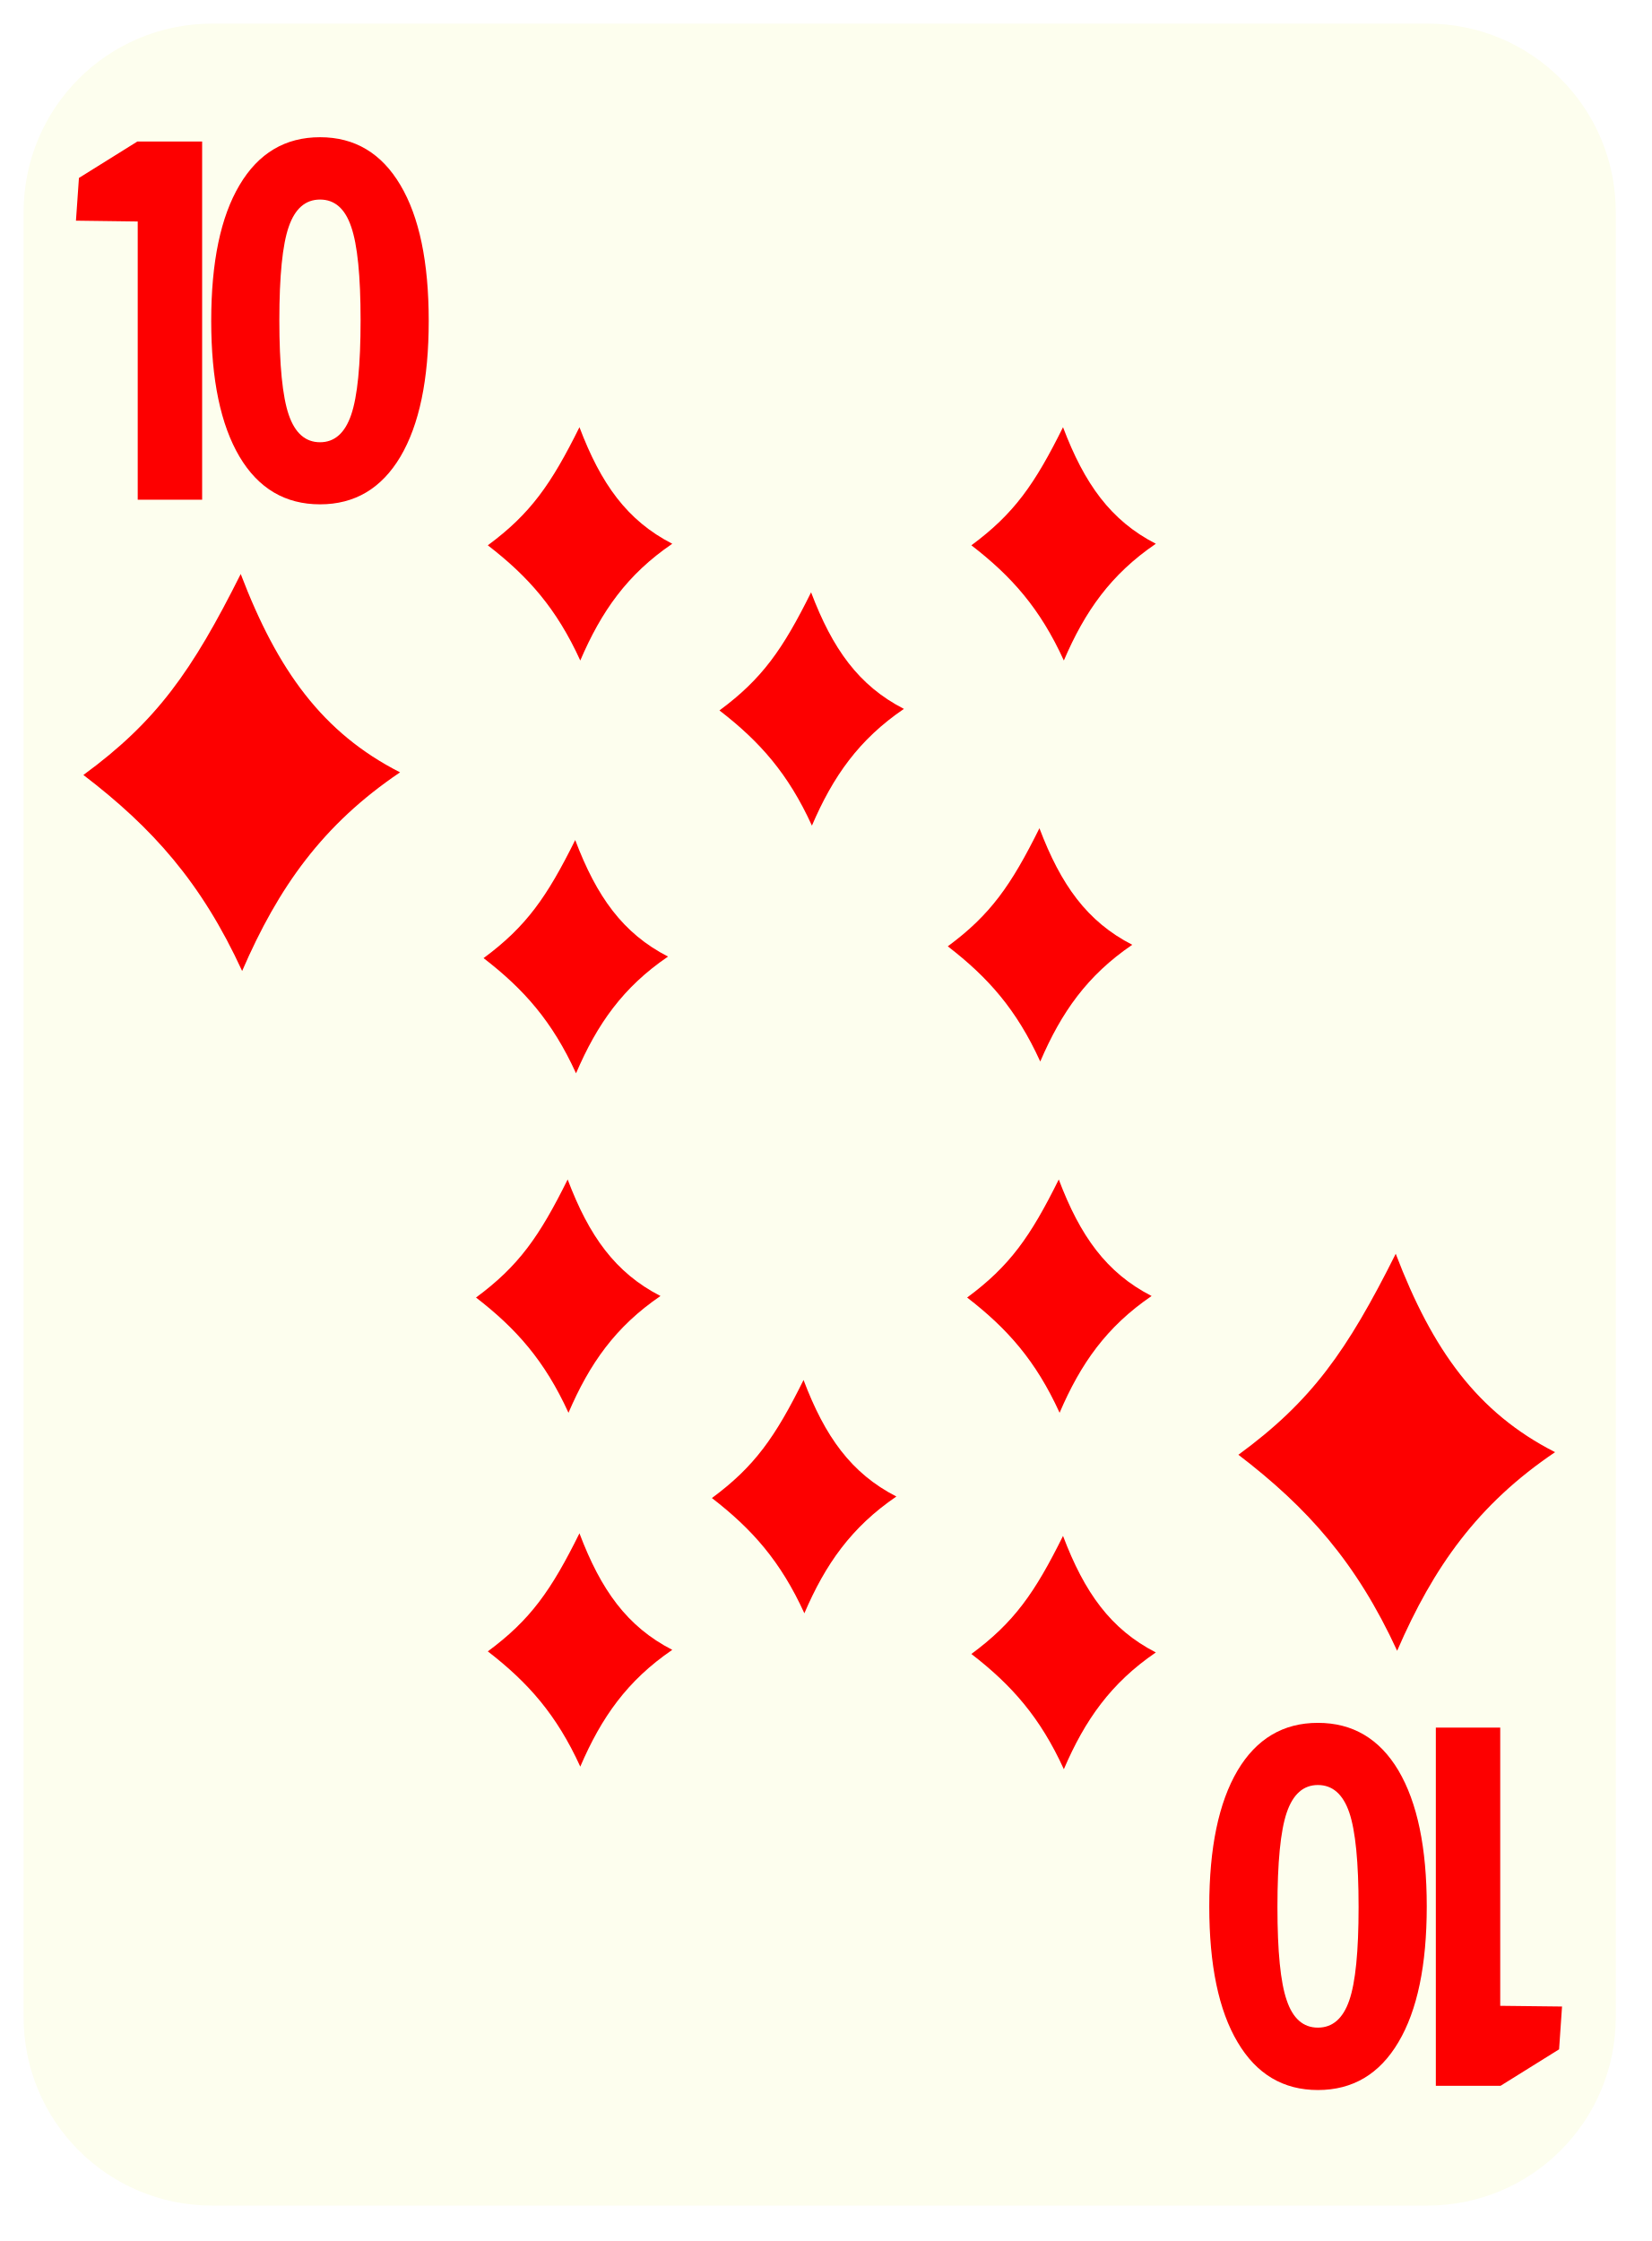
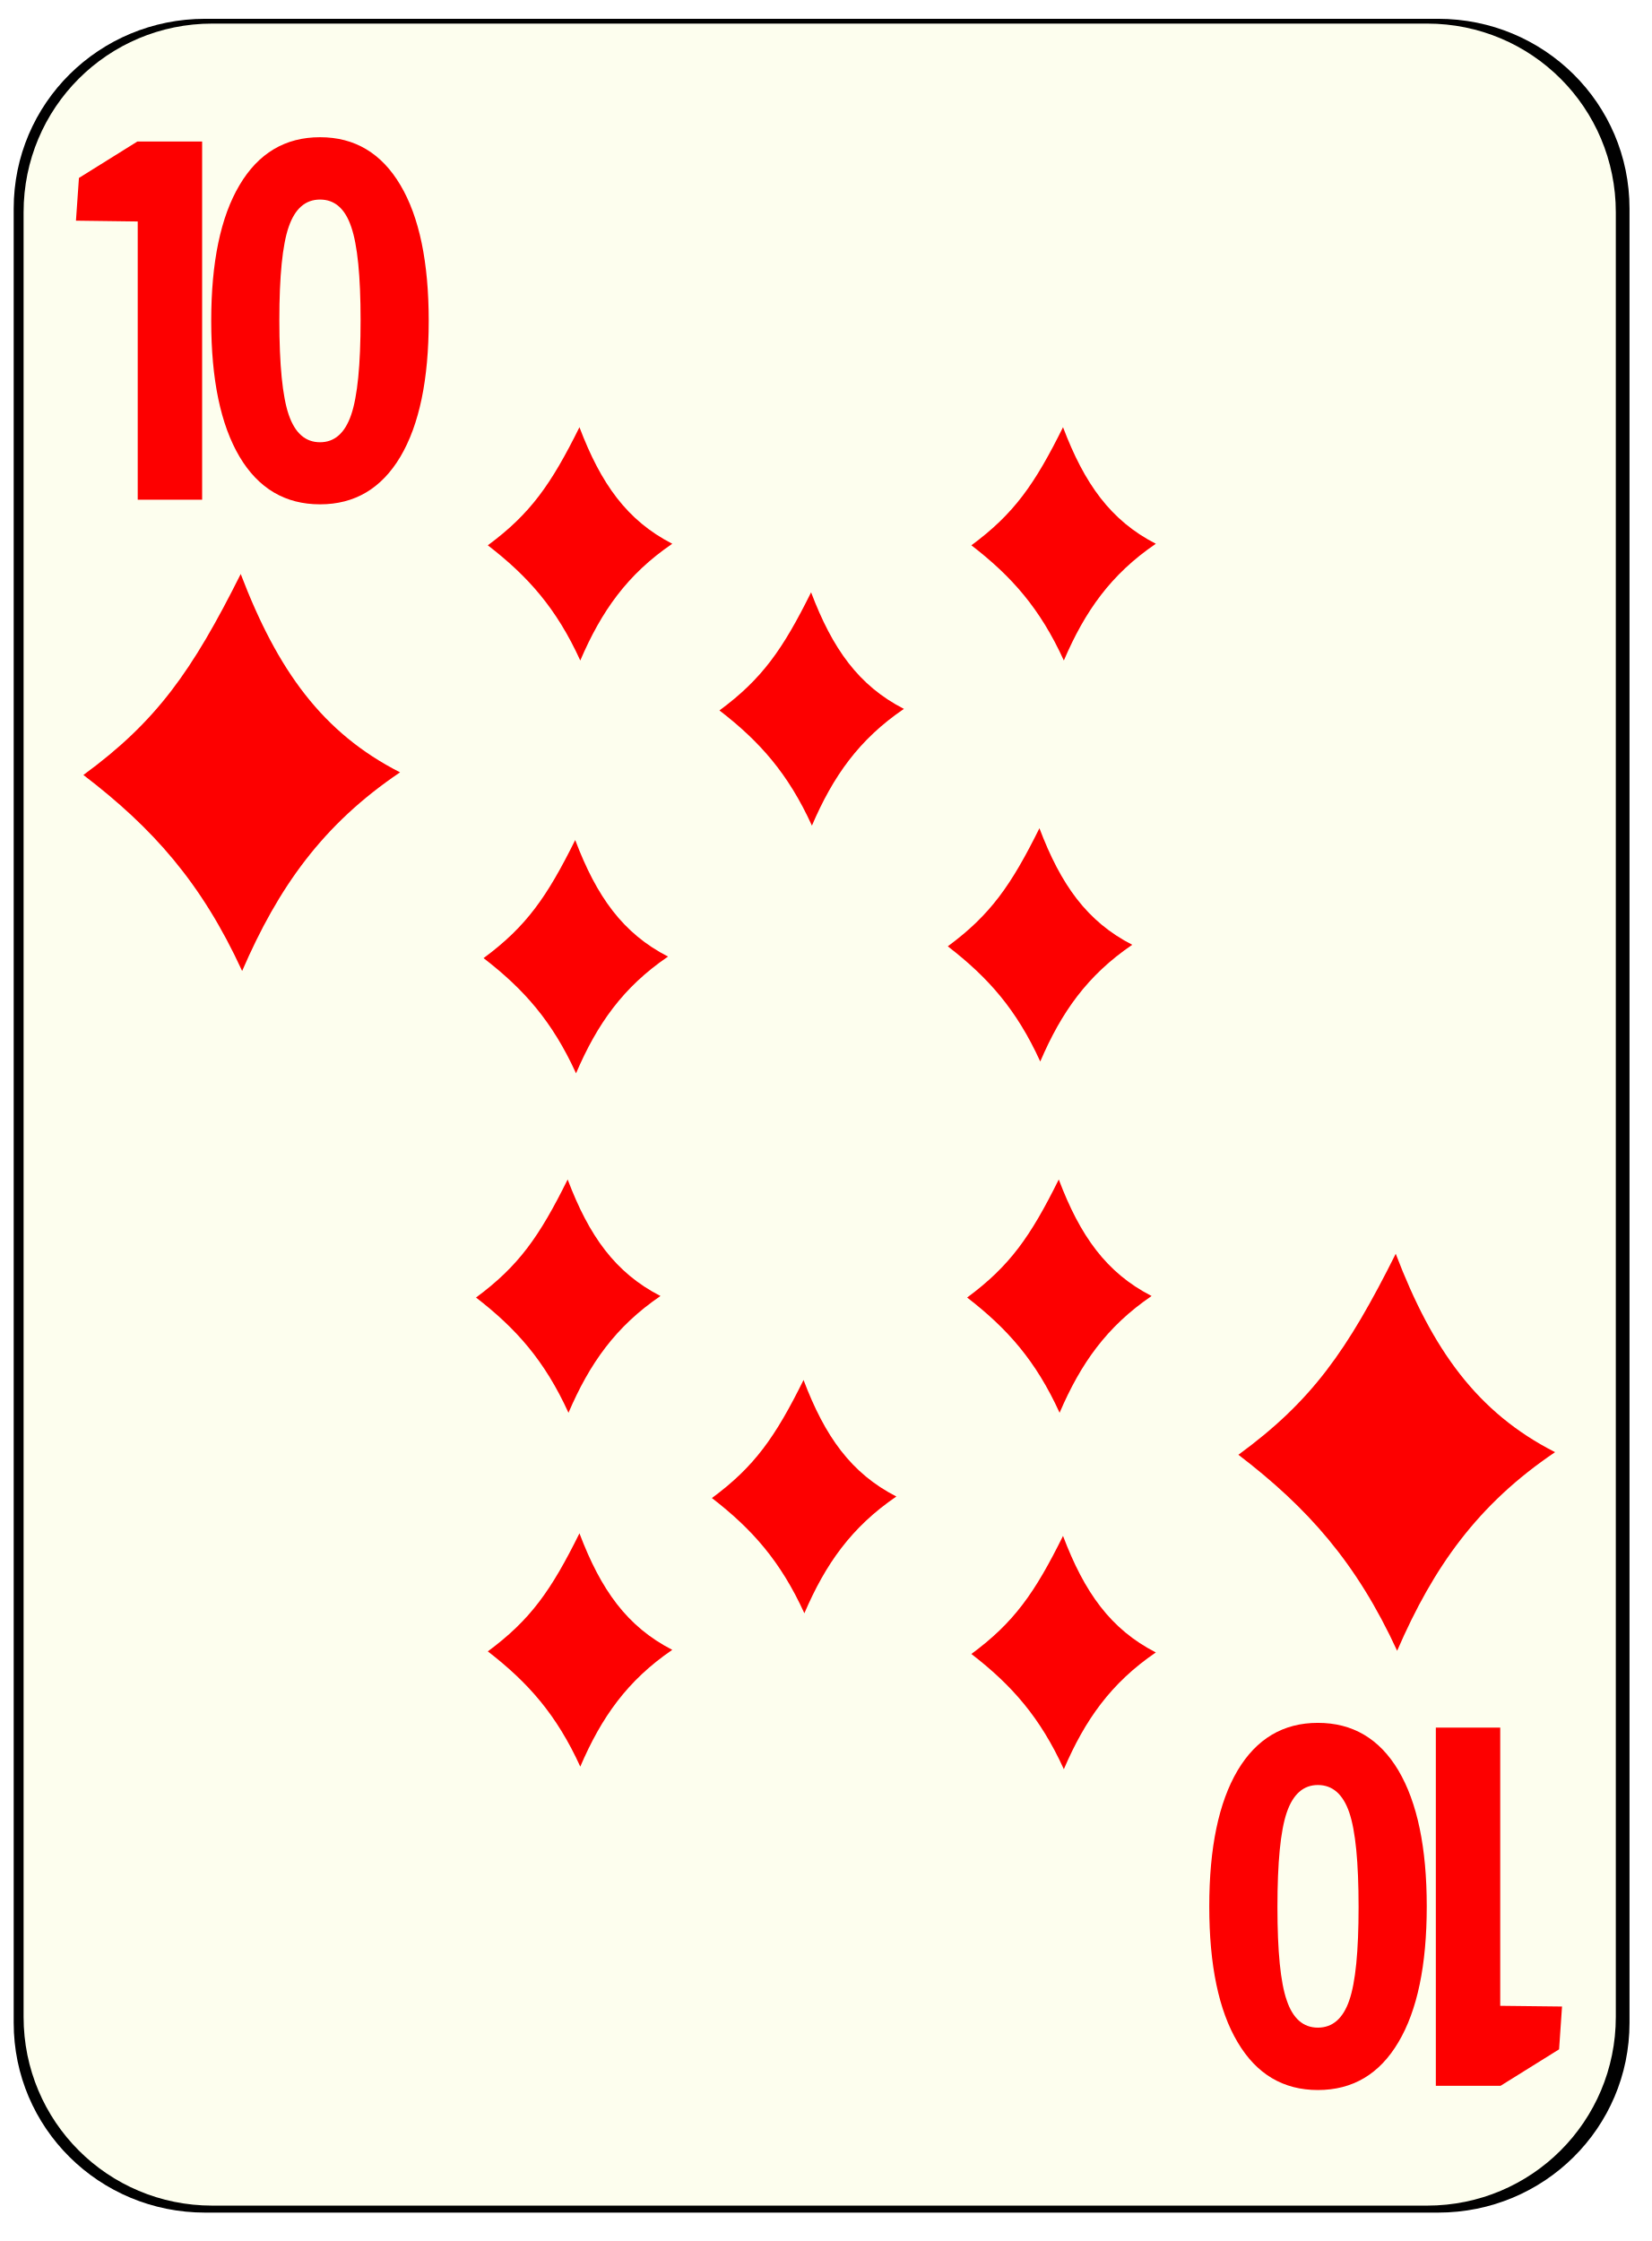
<svg xmlns="http://www.w3.org/2000/svg" id="svg2" viewBox="0 0 140 190" version="1.0" y="0" x="0">
  <g id="layer1">
    <g id="g5630">
+       <path id="rect1306-4" style="fill:#010101;fill-opacity:1" d="m 17.398,1.594 104.526,0 c 8.991,0 16.237,7.175 16.237,16.086 l 0,153.827 c 0,8.908 -7.246,16.086 -16.237,16.086 l -104.526,0 c -8.995,0 -16.237,-7.179 -16.237,-16.086 l 0,-153.827 c 0,-8.912 7.242,-16.086 16.237,-16.086 z" />
      <path id="rect1306" style="fill:#fdfeee" d="m18 2h103c8.86 0 16 7.136 16 16v153c0 8.86-7.14 16-16 16h-103c-8.864 0-16-7.14-16-16v-153c0-8.864 7.136-16 16-16z" />
    </g>
  </g>
  <path id="path1698" style="fill:#fd0000" d="m11.677 42.368v-23.59l-5.237-0.069 0.253-3.622 4.954-3.089h5.492v30.37m13.434-15.222c0-3.75-0.265-6.389-0.796-7.916-0.52-1.541-1.4-2.311-2.641-2.311-1.24 0-2.125 0.77-2.656 2.311-0.53 1.527-0.795 4.166-0.795 7.916 0 3.791 0.265 6.464 0.795 8.018 0.531 1.554 1.416 2.331 2.656 2.331 1.231 0 2.111-0.777 2.641-2.331 0.531-1.554 0.796-4.227 0.796-8.018m5.777 0.061c0 4.97-0.8 8.807-2.401 11.513-1.601 2.693-3.872 4.039-6.813 4.039-2.951 0-5.227-1.346-6.827-4.039-1.601-2.706-2.401-6.543-2.401-11.513 0-4.983 0.8-8.821 2.401-11.514 1.6-2.706 3.876-4.059 6.827-4.059 2.941 0 5.212 1.353 6.813 4.059 1.601 2.693 2.401 6.531 2.401 11.514" />
  <path id="path4483" style="fill:#fd0000" d="m127.2 146.47v23.59l5.24 0.06-0.25 3.63-4.96 3.09h-5.49v-30.37m-13.43 15.22c0 3.75 0.26 6.39 0.79 7.91 0.52 1.54 1.4 2.31 2.64 2.31s2.13-0.77 2.66-2.31c0.53-1.52 0.79-4.16 0.79-7.91 0-3.79-0.26-6.47-0.79-8.02s-1.42-2.33-2.66-2.33c-1.23 0-2.11 0.78-2.64 2.33s-0.79 4.23-0.79 8.02m-5.78-0.06c0-4.97 0.8-8.81 2.4-11.52 1.6-2.69 3.87-4.04 6.81-4.04 2.95 0 5.23 1.35 6.83 4.04 1.6 2.71 2.4 6.55 2.4 11.52 0 4.98-0.8 8.82-2.4 11.51-1.6 2.71-3.88 4.06-6.83 4.06-2.94 0-5.21-1.35-6.81-4.06-1.6-2.69-2.4-6.53-2.4-11.51" />
  <path id="path1608" style="fill-rule:evenodd;fill:#fd0000" d="m20.41 48.665c-4.126 8.245-7.135 12.498-13.34 17.04 5.872 4.487 10.013 9.124 13.46 16.62 3.079-7.121 6.847-12.43 13.39-16.843-6.582-3.349-10.393-8.654-13.51-16.817z" />
  <path id="path1498" style="fill-rule:evenodd;fill:#fd0000" d="m49.13 36.22c-2.403 4.845-4.155 7.344-7.77 10.013 3.421 2.637 5.832 5.362 7.84 9.767 1.794-4.185 3.988-7.304 7.8-9.898-3.834-1.968-6.054-5.085-7.87-9.882z" />
  <path id="path1500" style="fill-rule:evenodd;fill:#fd0000" d="m90.13 36.22c-2.403 4.845-4.155 7.344-7.77 10.013 3.421 2.637 5.832 5.362 7.84 9.767 1.794-4.185 3.988-7.304 7.8-9.898-3.834-1.968-6.054-5.085-7.87-9.882z" />
  <path id="path1502" style="fill-rule:evenodd;fill:#fd0000" d="m68.77 50.22c-2.403 4.845-4.155 7.344-7.77 10.013 3.421 2.637 5.832 5.362 7.84 9.767 1.794-4.185 3.988-7.304 7.8-9.898-3.834-1.968-6.054-5.085-7.87-9.882z" />
  <path id="path1504" style="fill-rule:evenodd;fill:#fd0000" d="m48.77 71.22c-2.403 4.845-4.155 7.344-7.77 10.013 3.421 2.637 5.832 5.362 7.84 9.767 1.794-4.185 3.988-7.304 7.8-9.898-3.834-1.968-6.054-5.085-7.87-9.882z" />
  <path id="path1506" style="fill-rule:evenodd;fill:#fd0000" d="m88.13 70.22c-2.403 4.845-4.155 7.344-7.77 10.013 3.421 2.637 5.832 5.362 7.84 9.767 1.794-4.185 3.988-7.304 7.8-9.898-3.834-1.968-6.054-5.085-7.87-9.882z" />
  <path id="path1508" style="fill-rule:evenodd;fill:#fd0000" d="m89.77 100c-2.403 4.85-4.155 7.34-7.77 10.01 3.421 2.64 5.832 5.37 7.84 9.77 1.794-4.18 3.988-7.3 7.8-9.9-3.834-1.97-6.054-5.08-7.87-9.88z" />
  <path id="path1510" style="fill-rule:evenodd;fill:#fd0000" d="m48.13 100c-2.403 4.85-4.155 7.34-7.77 10.01 3.421 2.64 5.832 5.37 7.84 9.77 1.794-4.18 3.988-7.3 7.8-9.9-3.834-1.97-6.054-5.08-7.87-9.88z" />
  <path id="path1512" style="fill-rule:evenodd;fill:#fd0000" d="m49.13 130c-2.403 4.85-4.155 7.34-7.77 10.01 3.421 2.64 5.832 5.37 7.84 9.77 1.794-4.18 3.988-7.3 7.8-9.9-3.834-1.97-6.054-5.08-7.87-9.88z" />
  <path id="path1514" style="fill-rule:evenodd;fill:#fd0000" d="m68.13 117c-2.403 4.85-4.155 7.34-7.77 10.01 3.421 2.64 5.832 5.37 7.84 9.77 1.794-4.18 3.988-7.3 7.8-9.9-3.834-1.97-6.054-5.08-7.87-9.88z" />
  <path id="path1516" style="fill-rule:evenodd;fill:#fd0000" d="m90.13 130.22c-2.403 4.85-4.155 7.34-7.77 10.01 3.421 2.64 5.832 5.37 7.84 9.77 1.794-4.18 3.988-7.3 7.8-9.9-3.834-1.97-6.054-5.08-7.87-9.88z" />
  <path id="path1518" style="fill-rule:evenodd;fill:#fd0000" d="m118.34 106.3c-4.13 8.25-7.13 12.5-13.34 17.04 5.87 4.49 10.01 9.13 13.46 16.62 3.08-7.12 6.85-12.43 13.39-16.84-6.58-3.35-10.39-8.65-13.51-16.82z" />
</svg>
